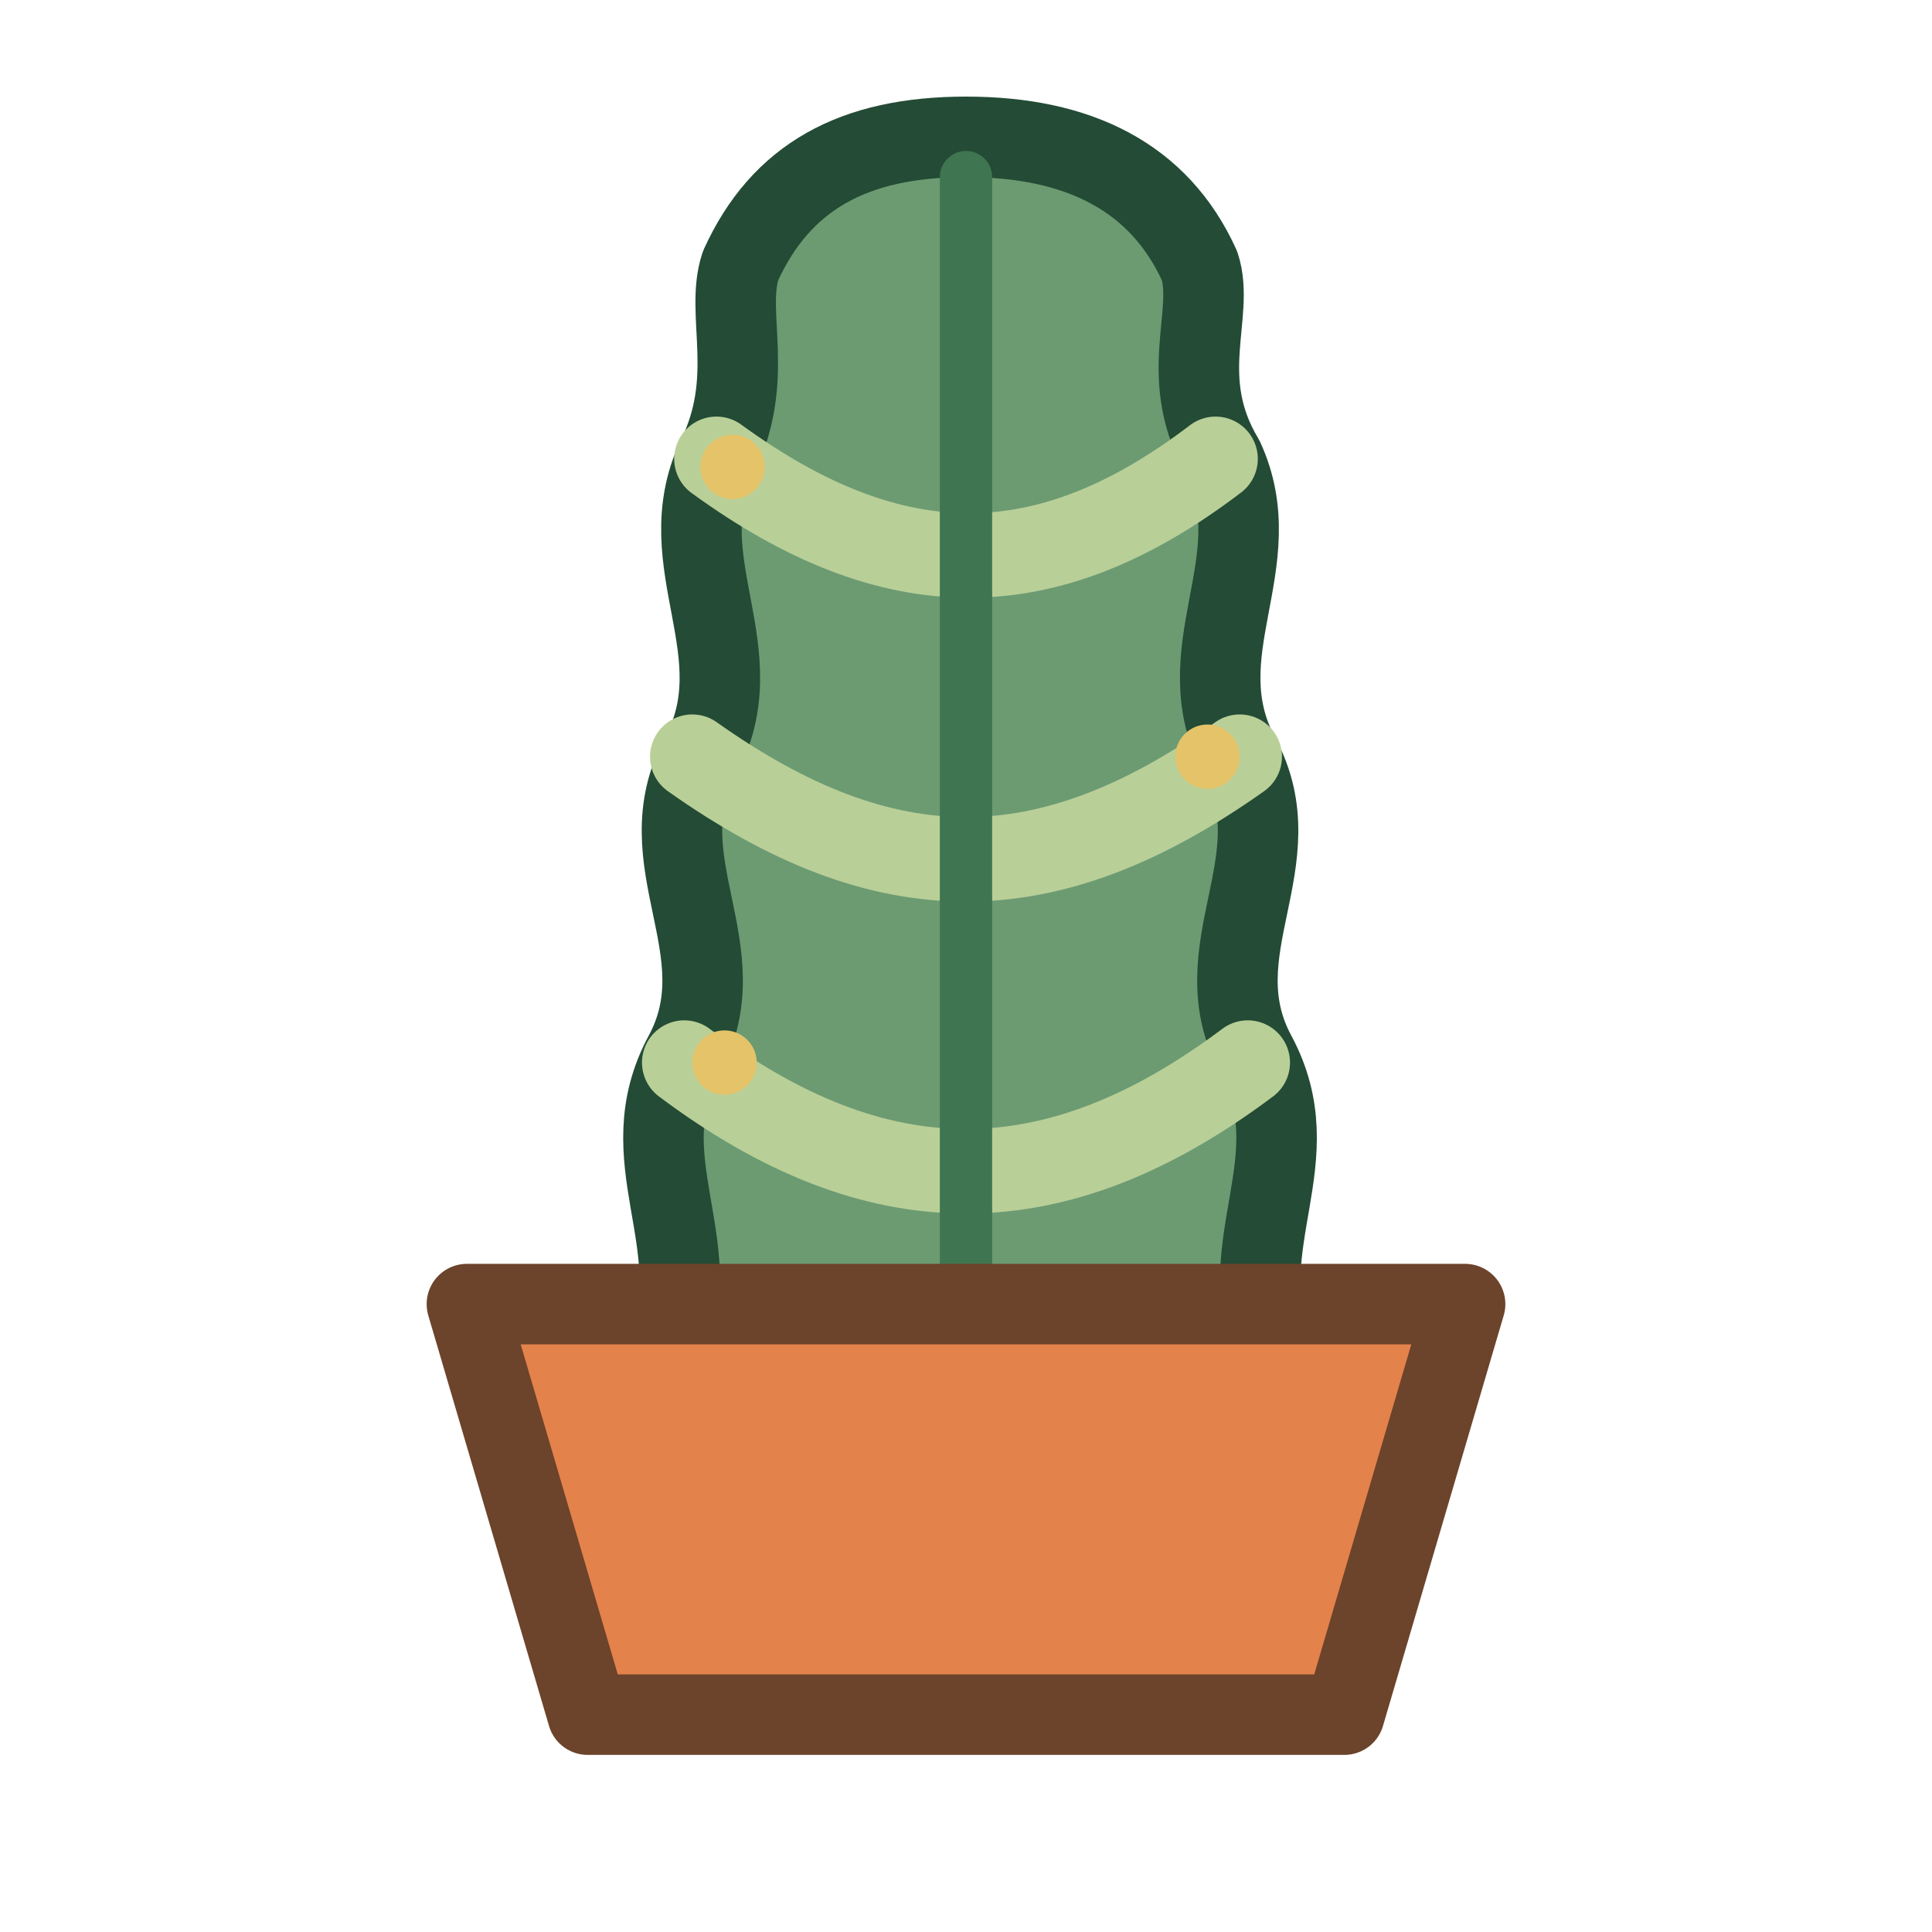
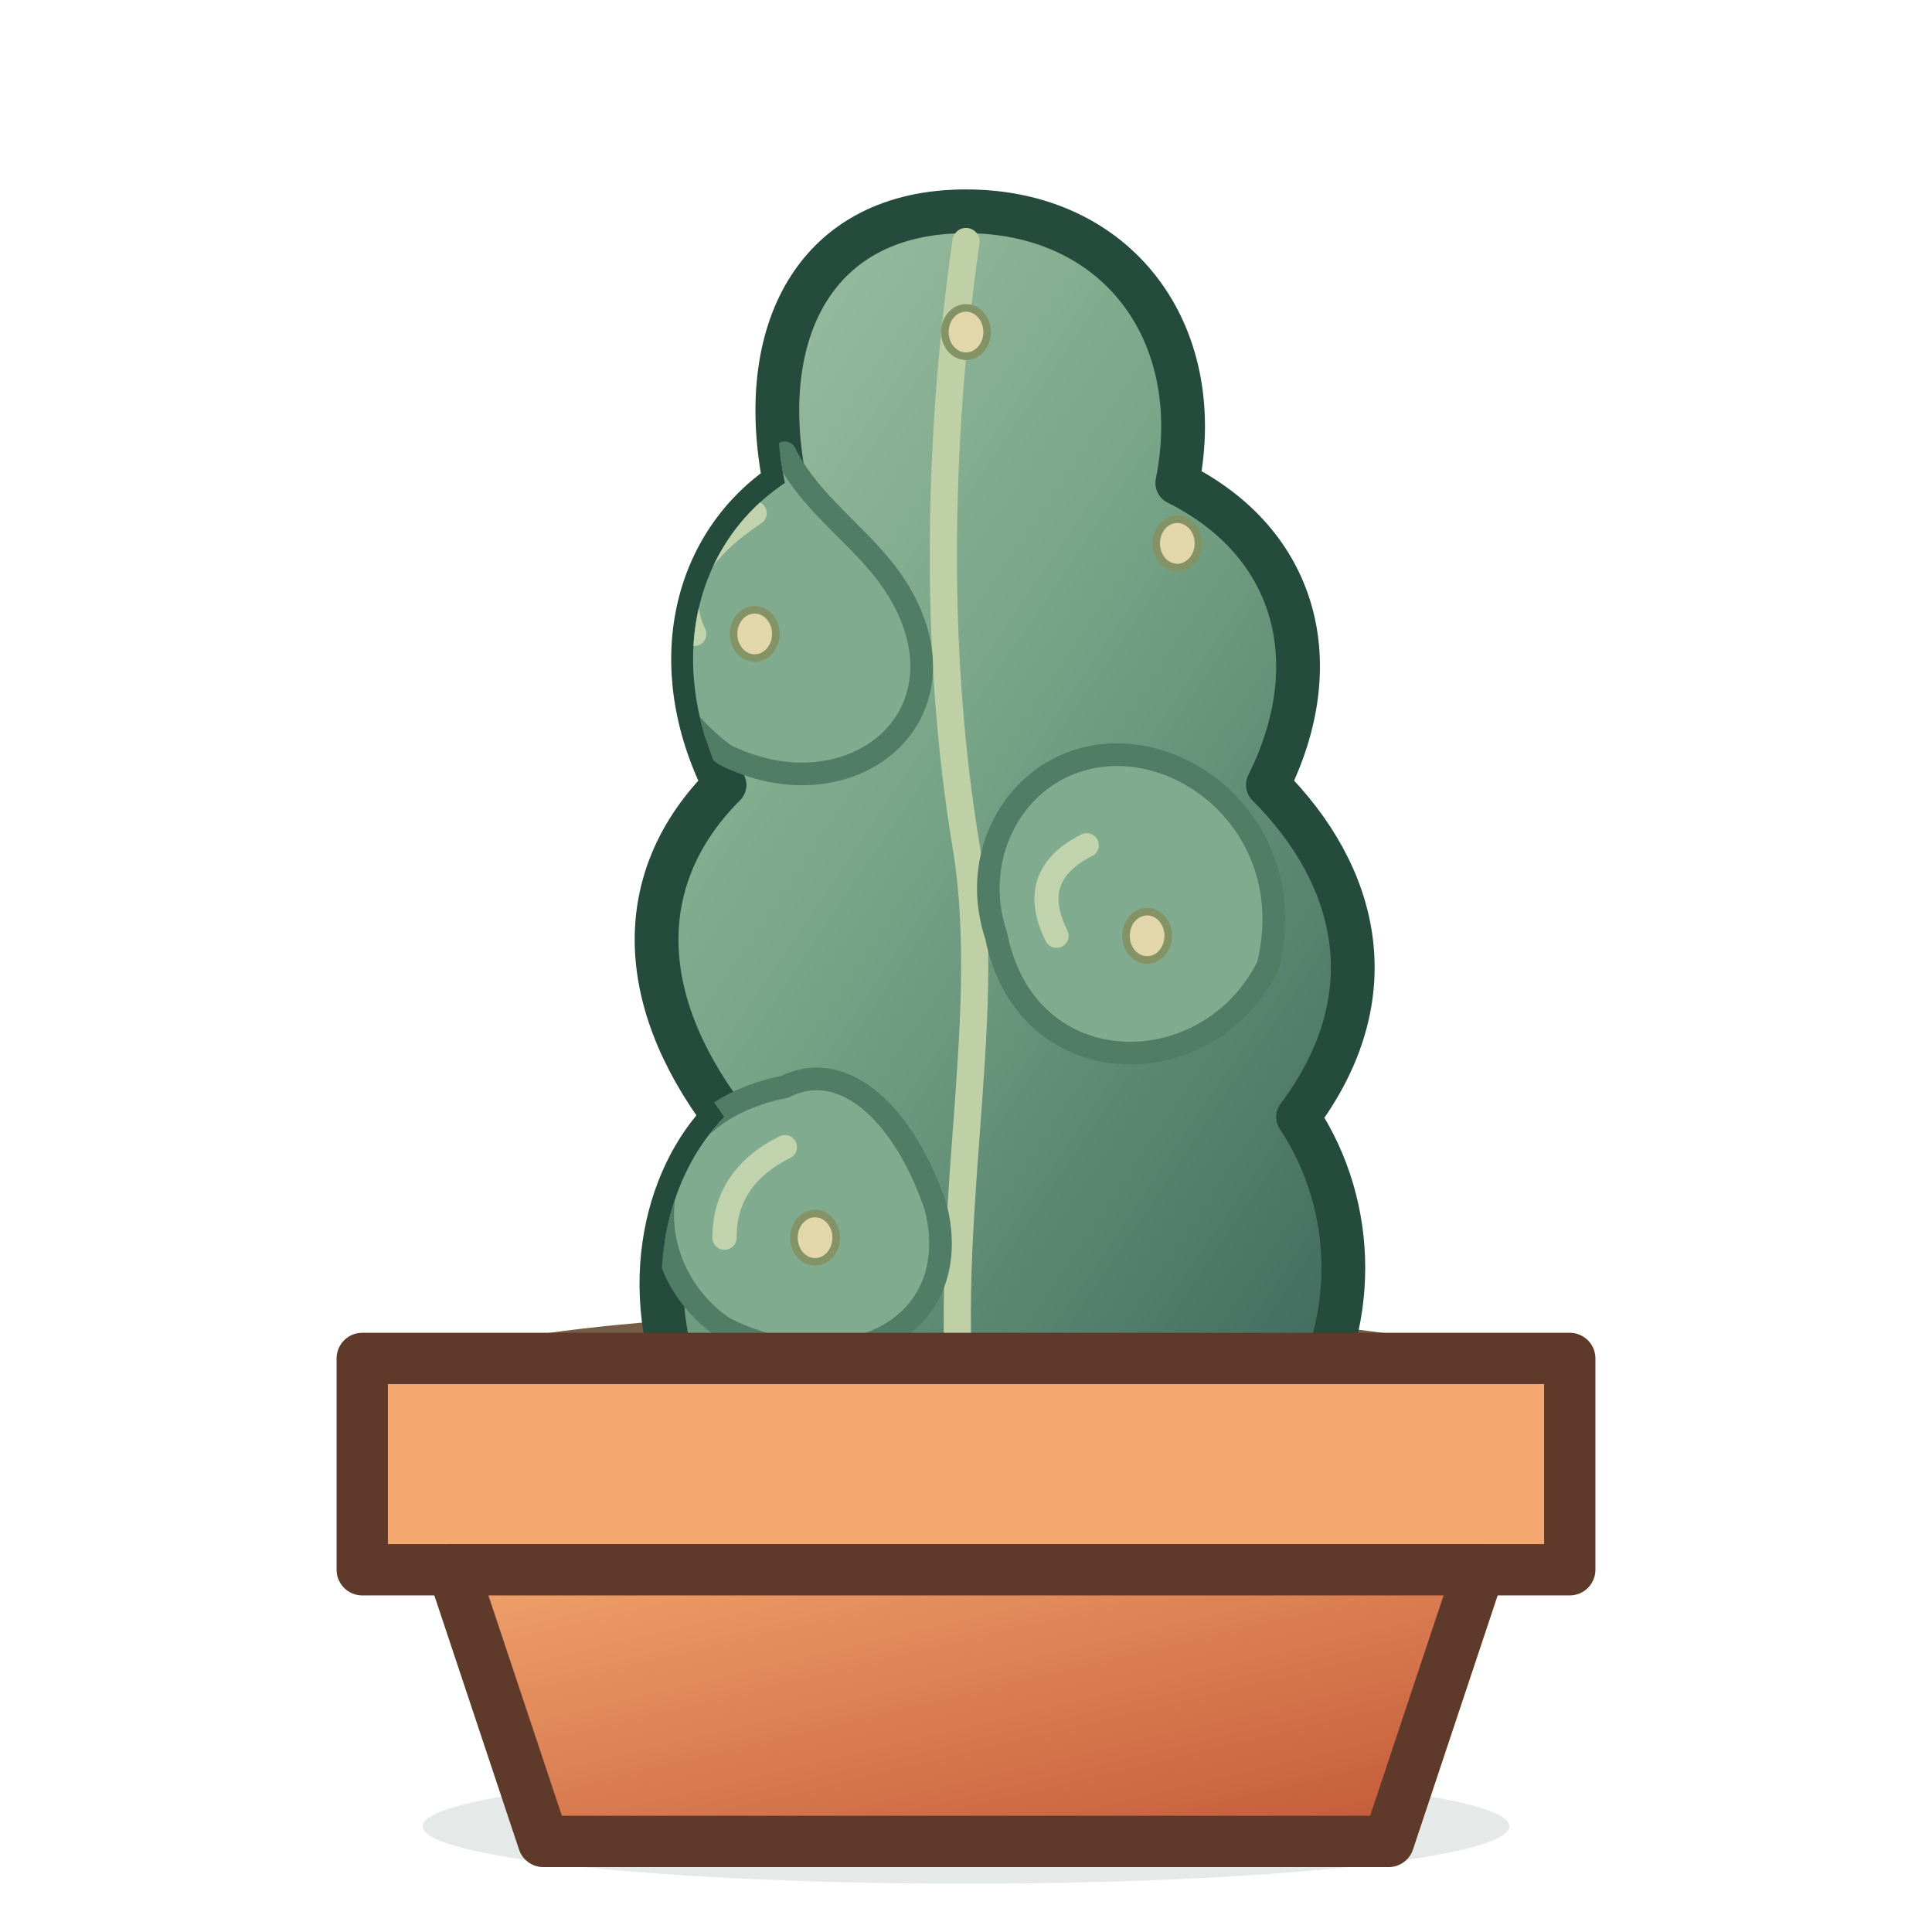
- <svg xmlns="http://www.w3.org/2000/svg" viewBox="0 0 24 24" role="img" aria-labelledby="myrtillocactus-geometrizans-fukurokuryuzinboku-title myrtillocactus-geometrizans-fukurokuryuzinboku-description" data-plant-slug="myrtillocactus-geometrizans-fukurokuryuzinboku" focusable="false">
-   <path d="M8.3 16.8c0.5-1.4-0.5-2.4 0.2-3.7s-0.5-2.4 0.2-3.7-0.4-2.4 0.2-3.7c0.5-1 0.1-1.8 0.3-2.4 0.5-1.1 1.4-1.6 2.8-1.6s2.4 0.5 2.9 1.6c0.2 0.6-0.3 1.4 0.3 2.4 0.6 1.3-0.5 2.4 0.2 3.7s-0.5 2.4 0.2 3.7-0.3 2.3 0.2 3.7Z" fill="#6c9b72" stroke="#234b35" stroke-linejoin="round" stroke-width="1" />
-   <path d="M8.9 5.7c2.2 1.6 4.1 1.6 6.2 0M8.6 9.4c2.4 1.7 4.4 1.7 6.8 0m-6.9 3.8c2.4 1.8 4.6 1.8 7 0" fill="none" stroke="#b9cf98" stroke-linecap="round" stroke-width="1.05" />
-   <path d="M12 2.2v14.2" fill="none" stroke="#3f7550" stroke-linecap="round" stroke-width="0.65" />
-   <g fill="#e4c369">
-     <circle cx="9.1" cy="5.8" r="0.4" />
-     <circle cx="15" cy="9.4" r="0.4" />
-     <circle cx="9" cy="13.2" r="0.4" />
+ <svg xmlns="http://www.w3.org/2000/svg" viewBox="0 0 64 64" role="img" aria-labelledby="myrtillocactus-geometrizans-fukurokuryuzinboku-title myrtillocactus-geometrizans-fukurokuryuzinboku-description" data-plant-slug="myrtillocactus-geometrizans-fukurokuryuzinboku" focusable="false">
+   <defs>
+     <linearGradient id="fukuro-pot" x1="0" x2="0.9" y1="0" y2="1">
+       <stop offset="0" stop-color="#f1a36b" />
+       <stop offset="1" stop-color="#c35a39" />
+     </linearGradient>
+     <linearGradient id="boobie-body" x1="0" y1="0" x2="0.85" y2="1">
+       <stop offset="0" stop-color="#a4c3a6" />
+       <stop offset="0.5" stop-color="#75a285" />
+       <stop offset="1" stop-color="#446f61" />
+     </linearGradient>
+     <clipPath id="boobie-clip" clipPathUnits="userSpaceOnUse">
+       <path d="M23 47c-2-4-1-8 1-10-3-4-3-8 0-11-2-4-1-8 2-10-1-5 1-9 6-9 5 0 8 4 7 9 4 2 5 6 3 10 3 3 4 7 1 11 2 3 2 7 0 10Z" fill="none" stroke="none" stroke-width="1" stroke-linecap="round" stroke-linejoin="round" />
+     </clipPath>
+   </defs>
+   <ellipse cx="32" cy="60.5" rx="18" ry="1.9" fill="#244b3b" stroke="none" stroke-width="0" opacity="0.12" />
+   <ellipse cx="32" cy="45.5" rx="18" ry="2.1" fill="#745c45" stroke="none" stroke-width="1" />
+   <path d="M23 47c-2-4-1-8 1-10-3-4-3-8 0-11-2-4-1-8 2-10-1-5 1-9 6-9 5 0 8 4 7 9 4 2 5 6 3 10 3 3 4 7 1 11 2 3 2 7 0 10Z" fill="url(#boobie-body)" stroke="#244b3b" stroke-width="1.45" stroke-linecap="round" stroke-linejoin="round" />
+   <g clip-path="url(#boobie-clip)">
+     <path d="M32 8c-1 7-1 14 0 20s-1 13 0 20" fill="none" stroke="#bfd0a7" stroke-width="0.9" stroke-linecap="round" stroke-linejoin="round" />
+     <path d="M26 15c-5 2-6 7-2 10 4 2 8-1 6-5-1-2-3-3-4-5Zm11 10c-3 0-5 3-4 6 1 5 7 5 9 1 1-4-2-7-5-7Zm-11 11c-5 1-5 6-2 8 4 2 8 0 7-4-1-3-3-5-5-4Z" fill="#80ab8e" stroke="#517c65" stroke-width="0.75" stroke-linecap="round" stroke-linejoin="round" />
+     <path d="M25 17q-3 2-2 4m13 7q-2 1-1 3m-9 7q-2 1-2 3" fill="none" stroke="#c0d3ad" stroke-width="0.8" stroke-linecap="round" stroke-linejoin="round" />
  </g>
-   <path d="M5.8 16.2h12.4l-1.5 5.1H7.3z" fill="#e4824b" stroke="#6c432b" stroke-linejoin="round" stroke-width="1" />
+   <ellipse cx="32" cy="11" rx="0.7" ry="0.8" fill="#e2d6aa" stroke="#849365" stroke-width="0.25" />
+   <ellipse cx="25" cy="21" rx="0.7" ry="0.8" fill="#e2d6aa" stroke="#849365" stroke-width="0.25" />
+   <ellipse cx="38" cy="31" rx="0.7" ry="0.8" fill="#e2d6aa" stroke="#849365" stroke-width="0.25" />
+   <ellipse cx="27" cy="41" rx="0.7" ry="0.8" fill="#e2d6aa" stroke="#849365" stroke-width="0.25" />
+   <ellipse cx="39" cy="18" rx="0.7" ry="0.8" fill="#e2d6aa" stroke="#849365" stroke-width="0.25" />
+   <path d="M12 45h40v7H12z" fill="#f4a76e" stroke="#5f3a2a" stroke-linejoin="round" stroke-width="1.7" />
+   <path d="m15 52 3 9h28l3-9Z" fill="url(#fukuro-pot)" stroke="#5f3a2a" stroke-linejoin="round" stroke-width="1.7" />
</svg>
